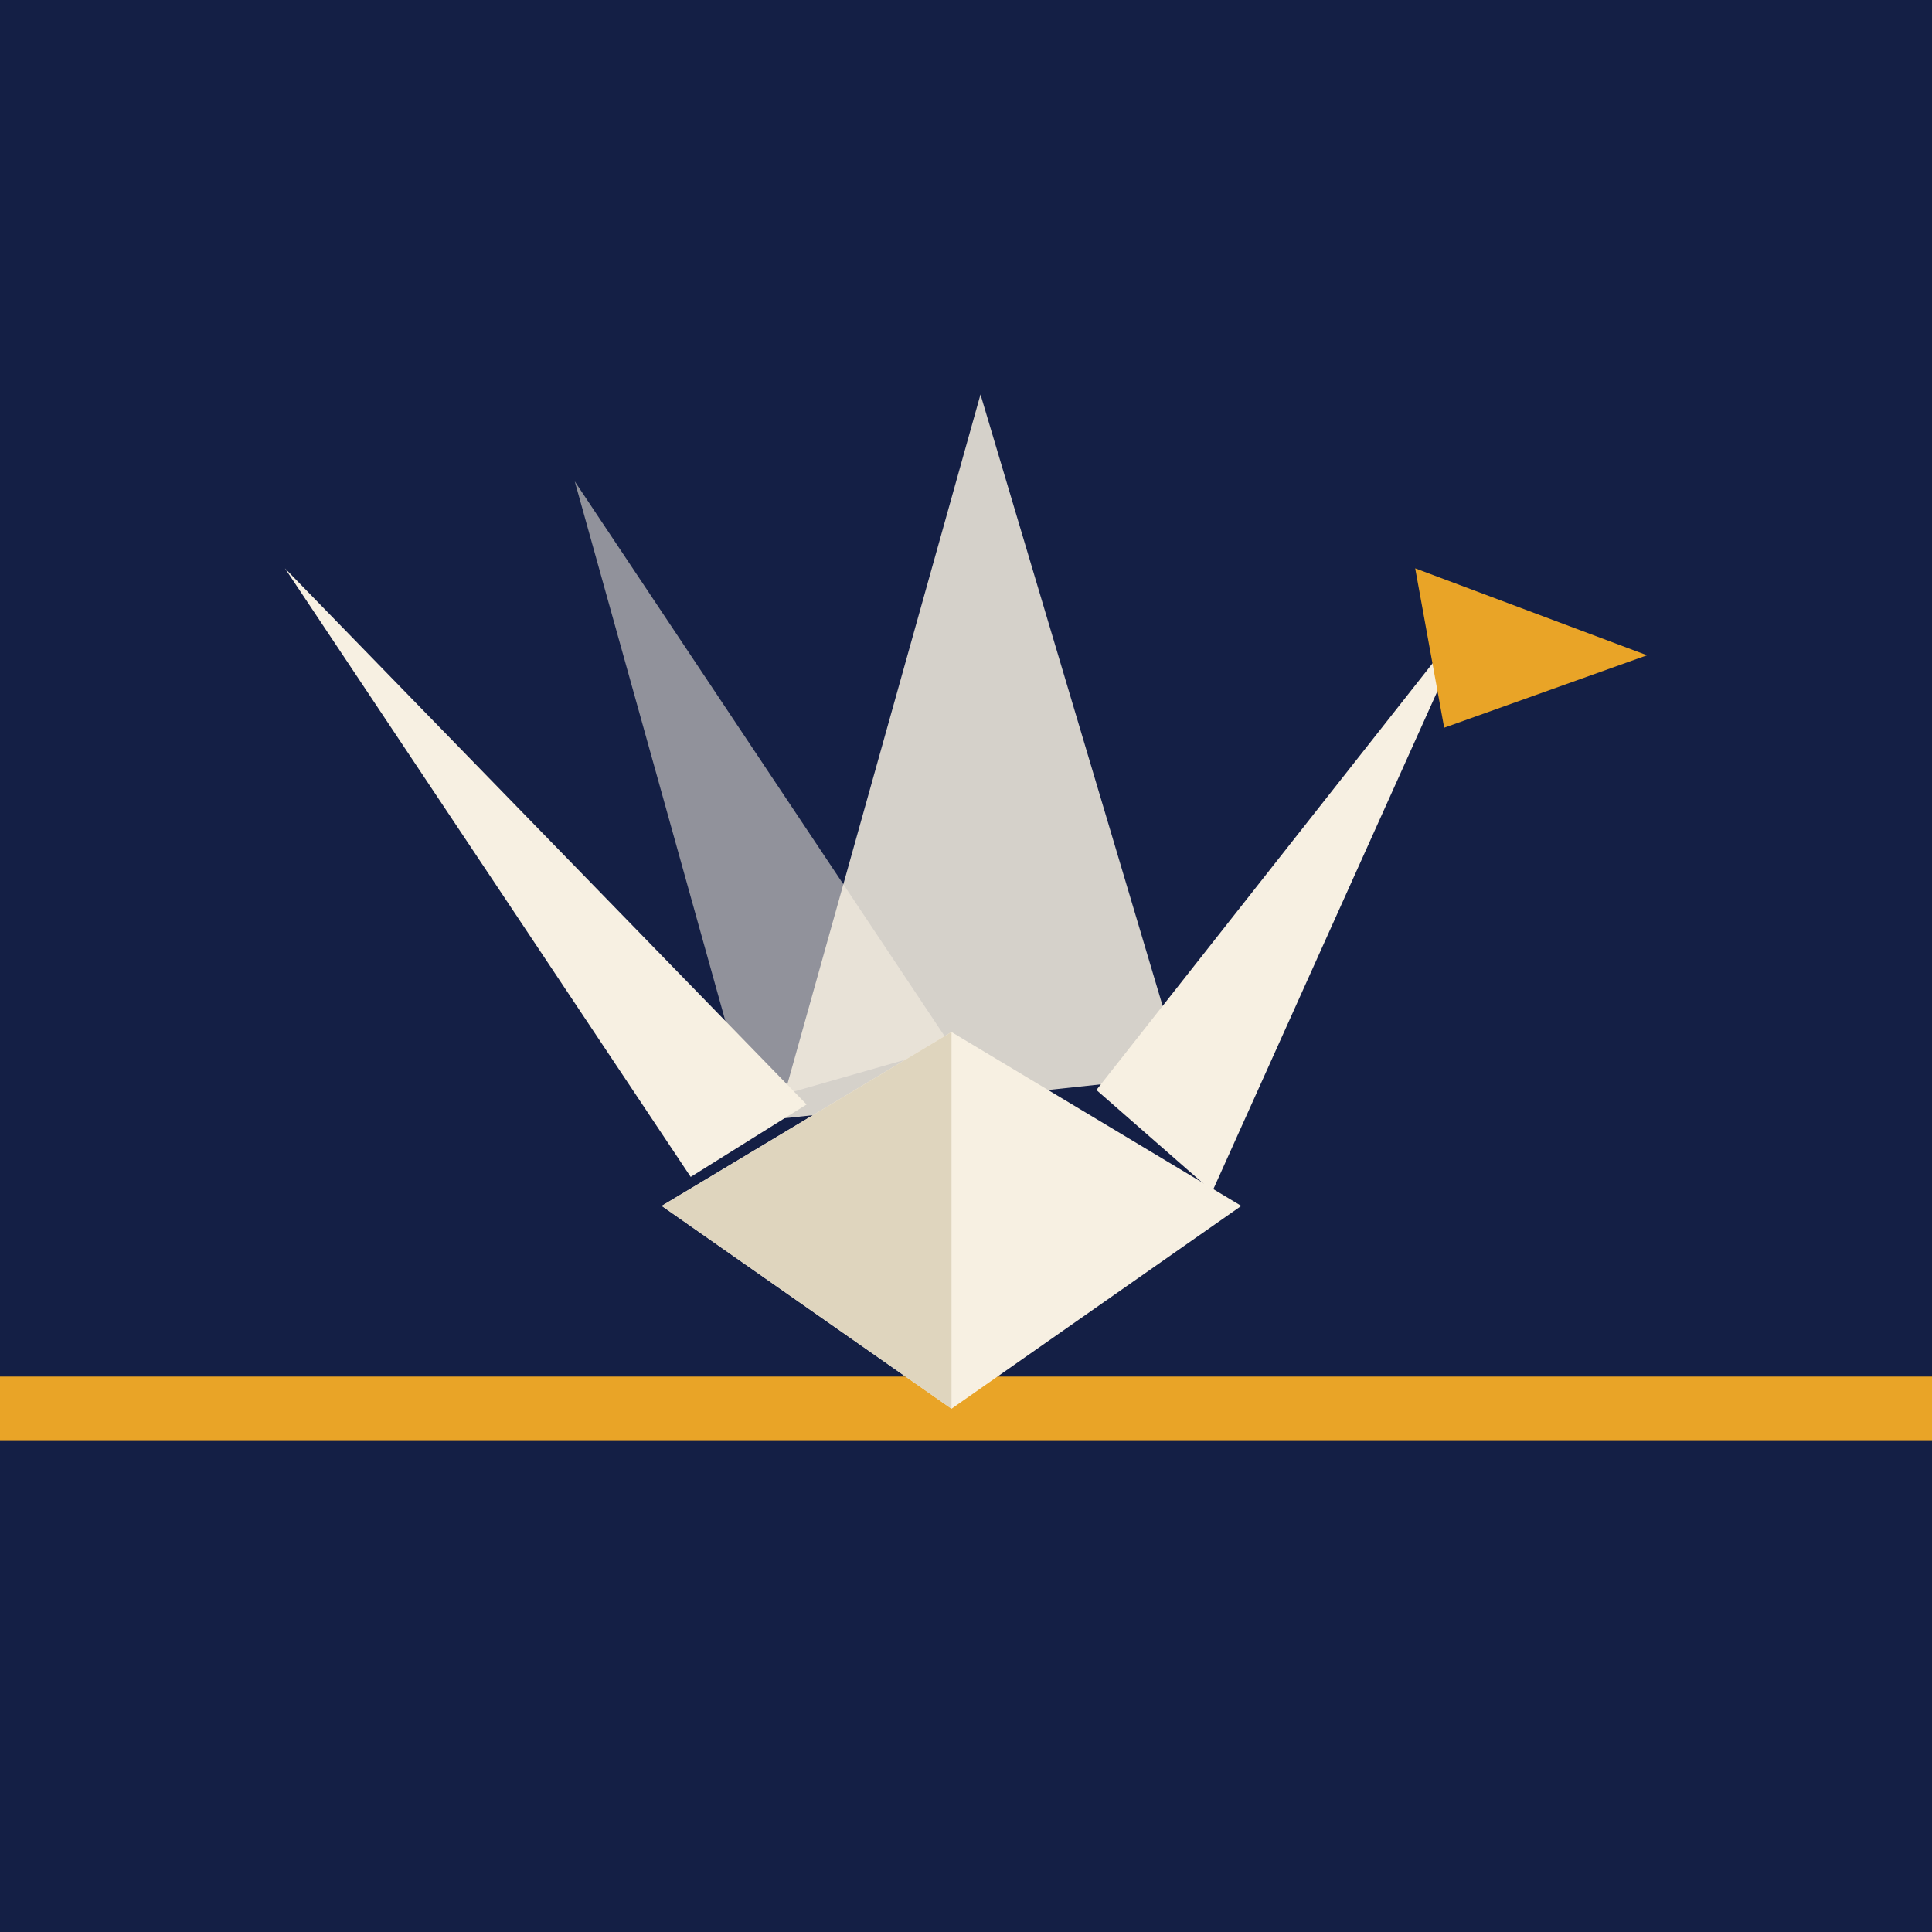
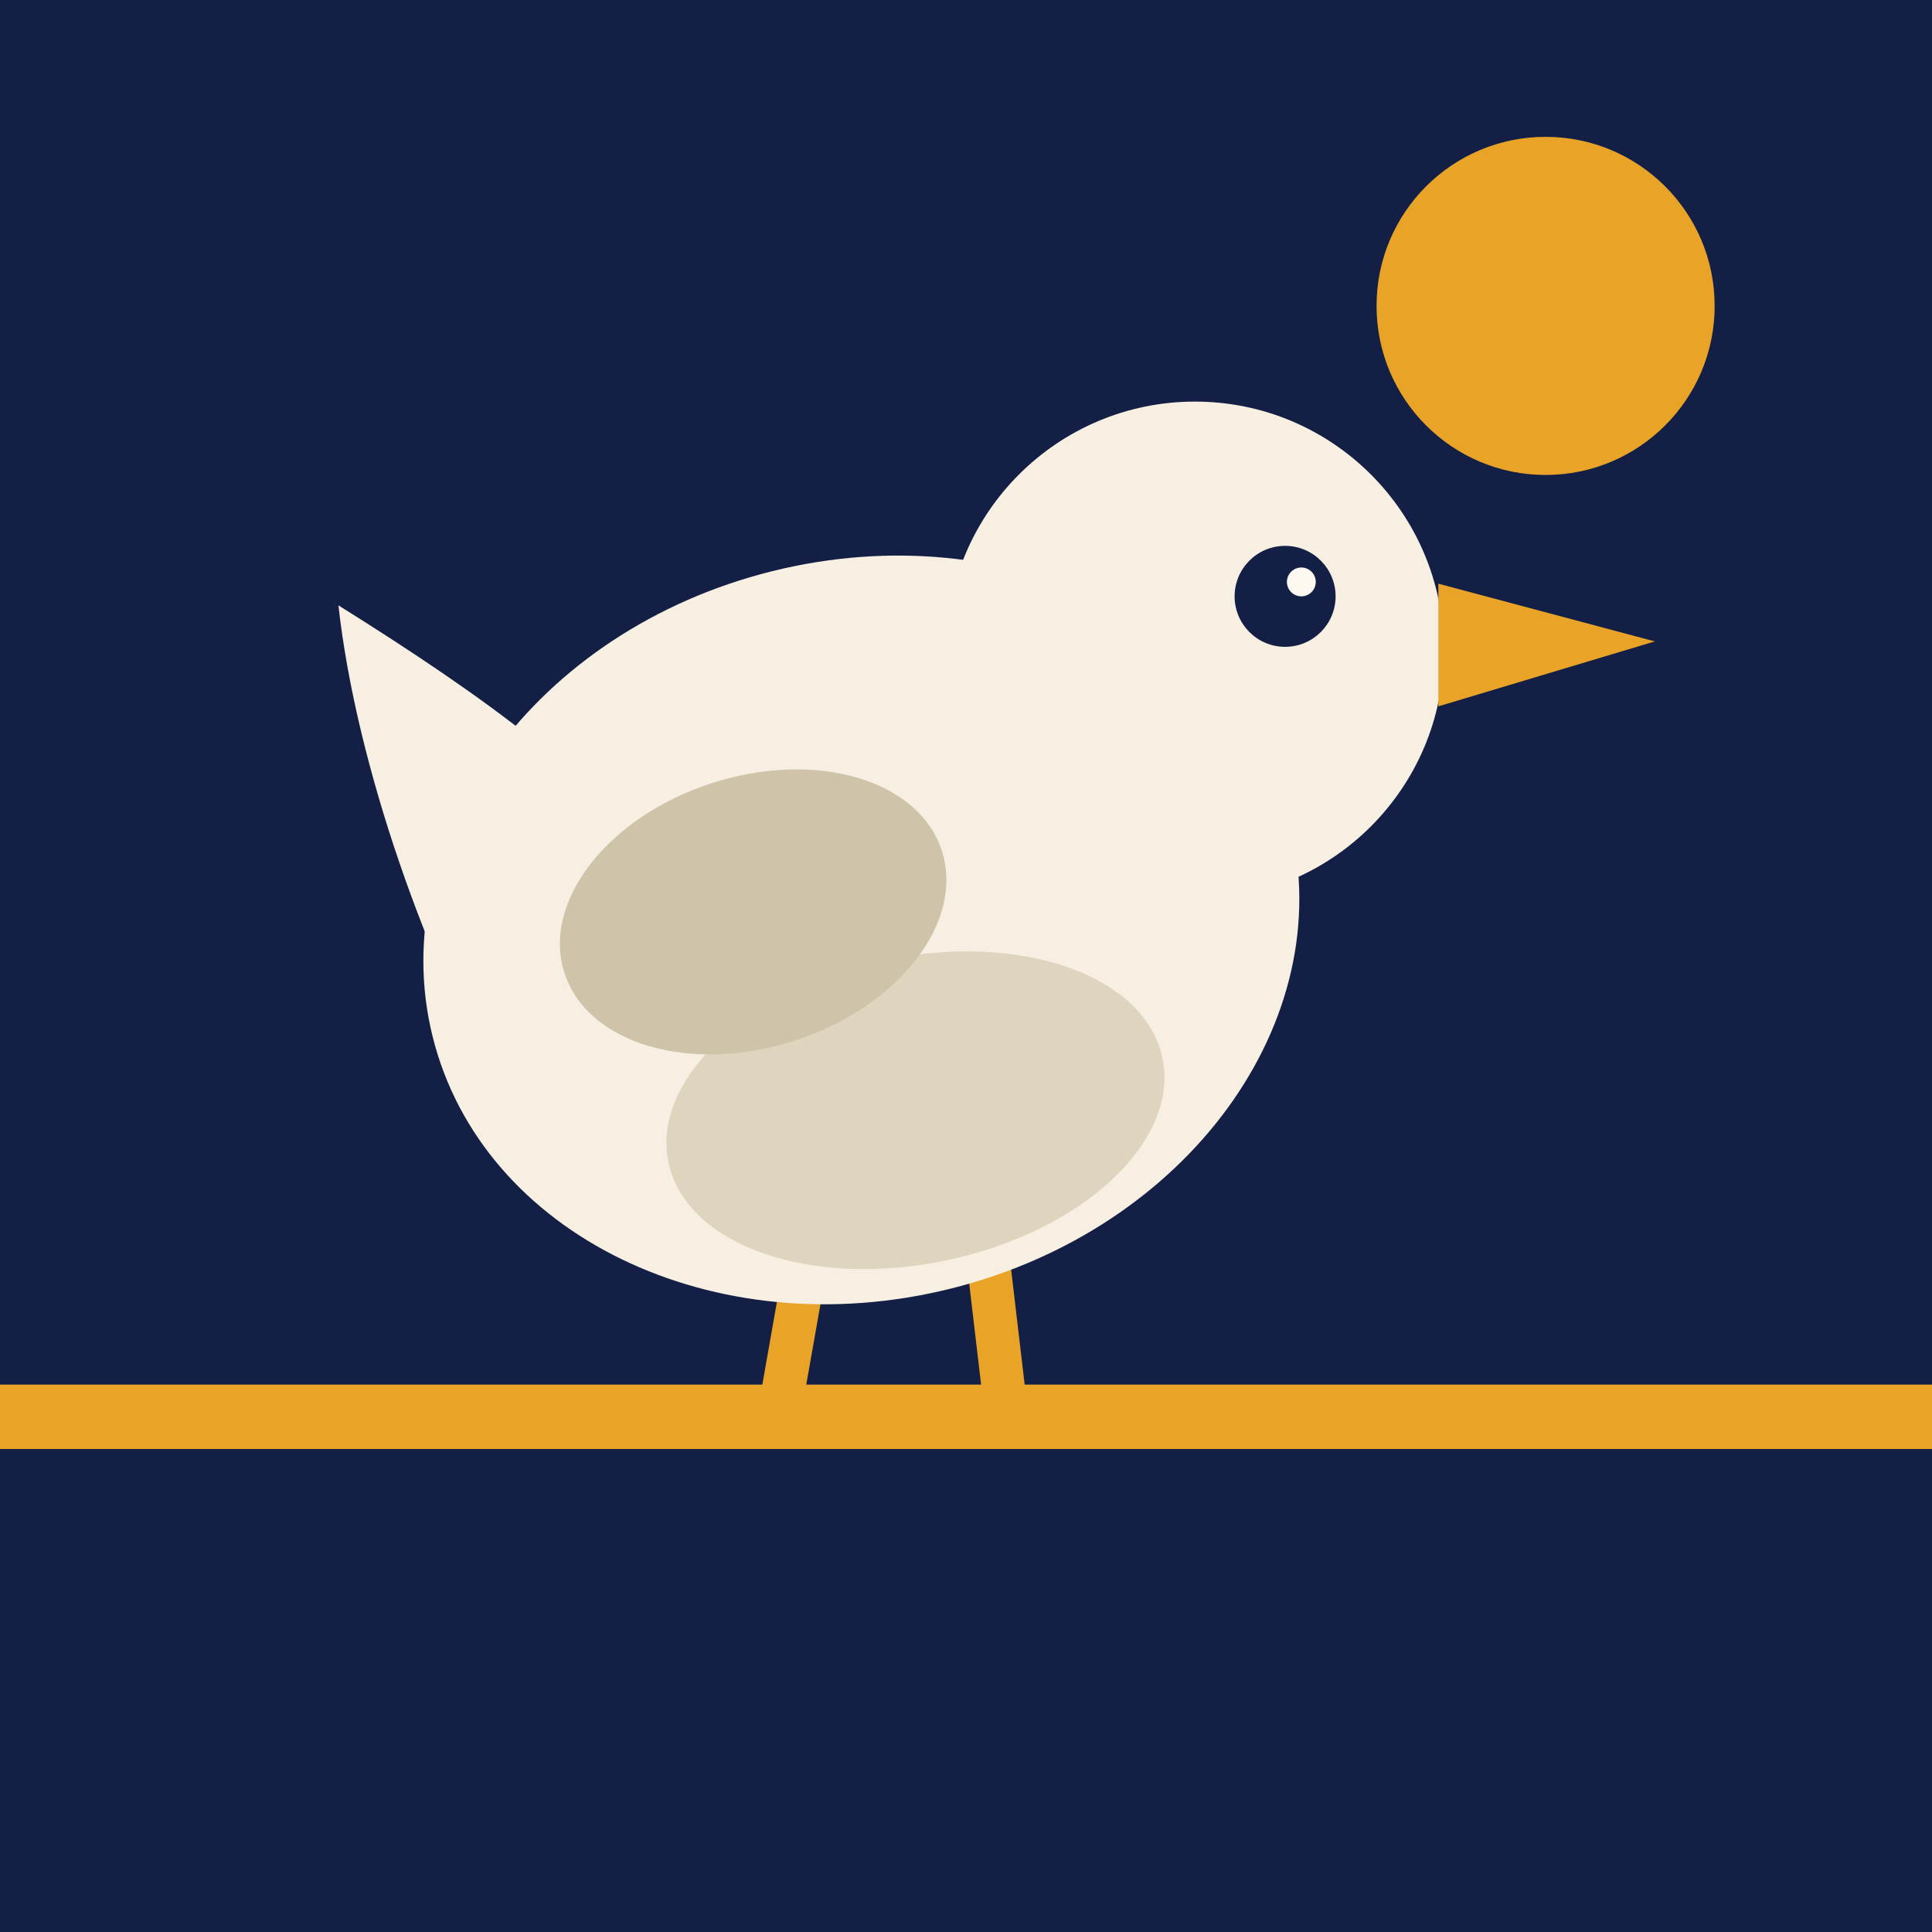
<svg xmlns="http://www.w3.org/2000/svg" width="512" height="512" viewBox="0 0 120 120" role="img" aria-labelledby="title description">
  <rect width="120" height="120" fill="#141F45" />
-   <path d="M-4 87.5 H124" stroke="#E9A427" stroke-width="4" stroke-linecap="round" />
-   <g transform="translate(3.3 17.3) scale(0.9)">
+   <circle cx="96" cy="19" r="10.5" fill="#E9A427" />
+   <path d="M-4 88 H124" stroke="#E9A427" stroke-width="4" stroke-linecap="round" />
+   <g transform="translate(-8.1 -1.6) scale(1.12)">
+     <path d="M52 71 L50.5 79.5 M62 71 L63 79.5" stroke="#E9A427" stroke-width="2.4" stroke-linecap="round" />
+     <path d="M47 79.5 H54 M59.5 79.5 H66.5" stroke="#E9A427" stroke-width="2.2" stroke-linecap="round" />
    <g fill="#F7F0E2">
-       <polygon points="48,57 36,14 62,53" opacity="0.55" />
-       <polygon points="50,58 64,8 78,55" opacity="0.85" />
-       <polygon points="44,62 16,20 52,57" />
-       <polygon points="42,64 62,52 82,64 62,78" />
-       <polygon points="42,64 62,52 62,78" fill="#DFD5BE" />
-       <polygon points="72,56 98,23 80,63" />
+       <path d="M26 35 C 34 40, 41 45, 44 50 C 43 56, 40 61, 35 62 C 31 55, 27 44, 26 35 Z" />
+       <ellipse cx="55" cy="53" rx="24.5" ry="20.5" transform="rotate(-14 55 53)" />
+       <circle cx="65" cy="43" r="11" />
+       <circle cx="73.5" cy="37.5" r="13.8" />
    </g>
-     <polygon points="94,20 110,26 96,31" fill="#E9A427" />
+     <ellipse cx="58" cy="63" rx="14" ry="8.5" transform="rotate(-12 58 63)" fill="#DFD5BE" />
+     <ellipse cx="49" cy="52" rx="11" ry="7.5" transform="rotate(-18 49 52)" fill="#CFC3AA" />
+     <polygon points="87,33.8 99,37 87,40.6" fill="#E9A427" />
+     <circle cx="78.5" cy="34.5" r="2.8" fill="#141F45" />
+     <circle cx="79.4" cy="33.7" r="0.8" fill="#FDF9F0" />
  </g>
</svg>
